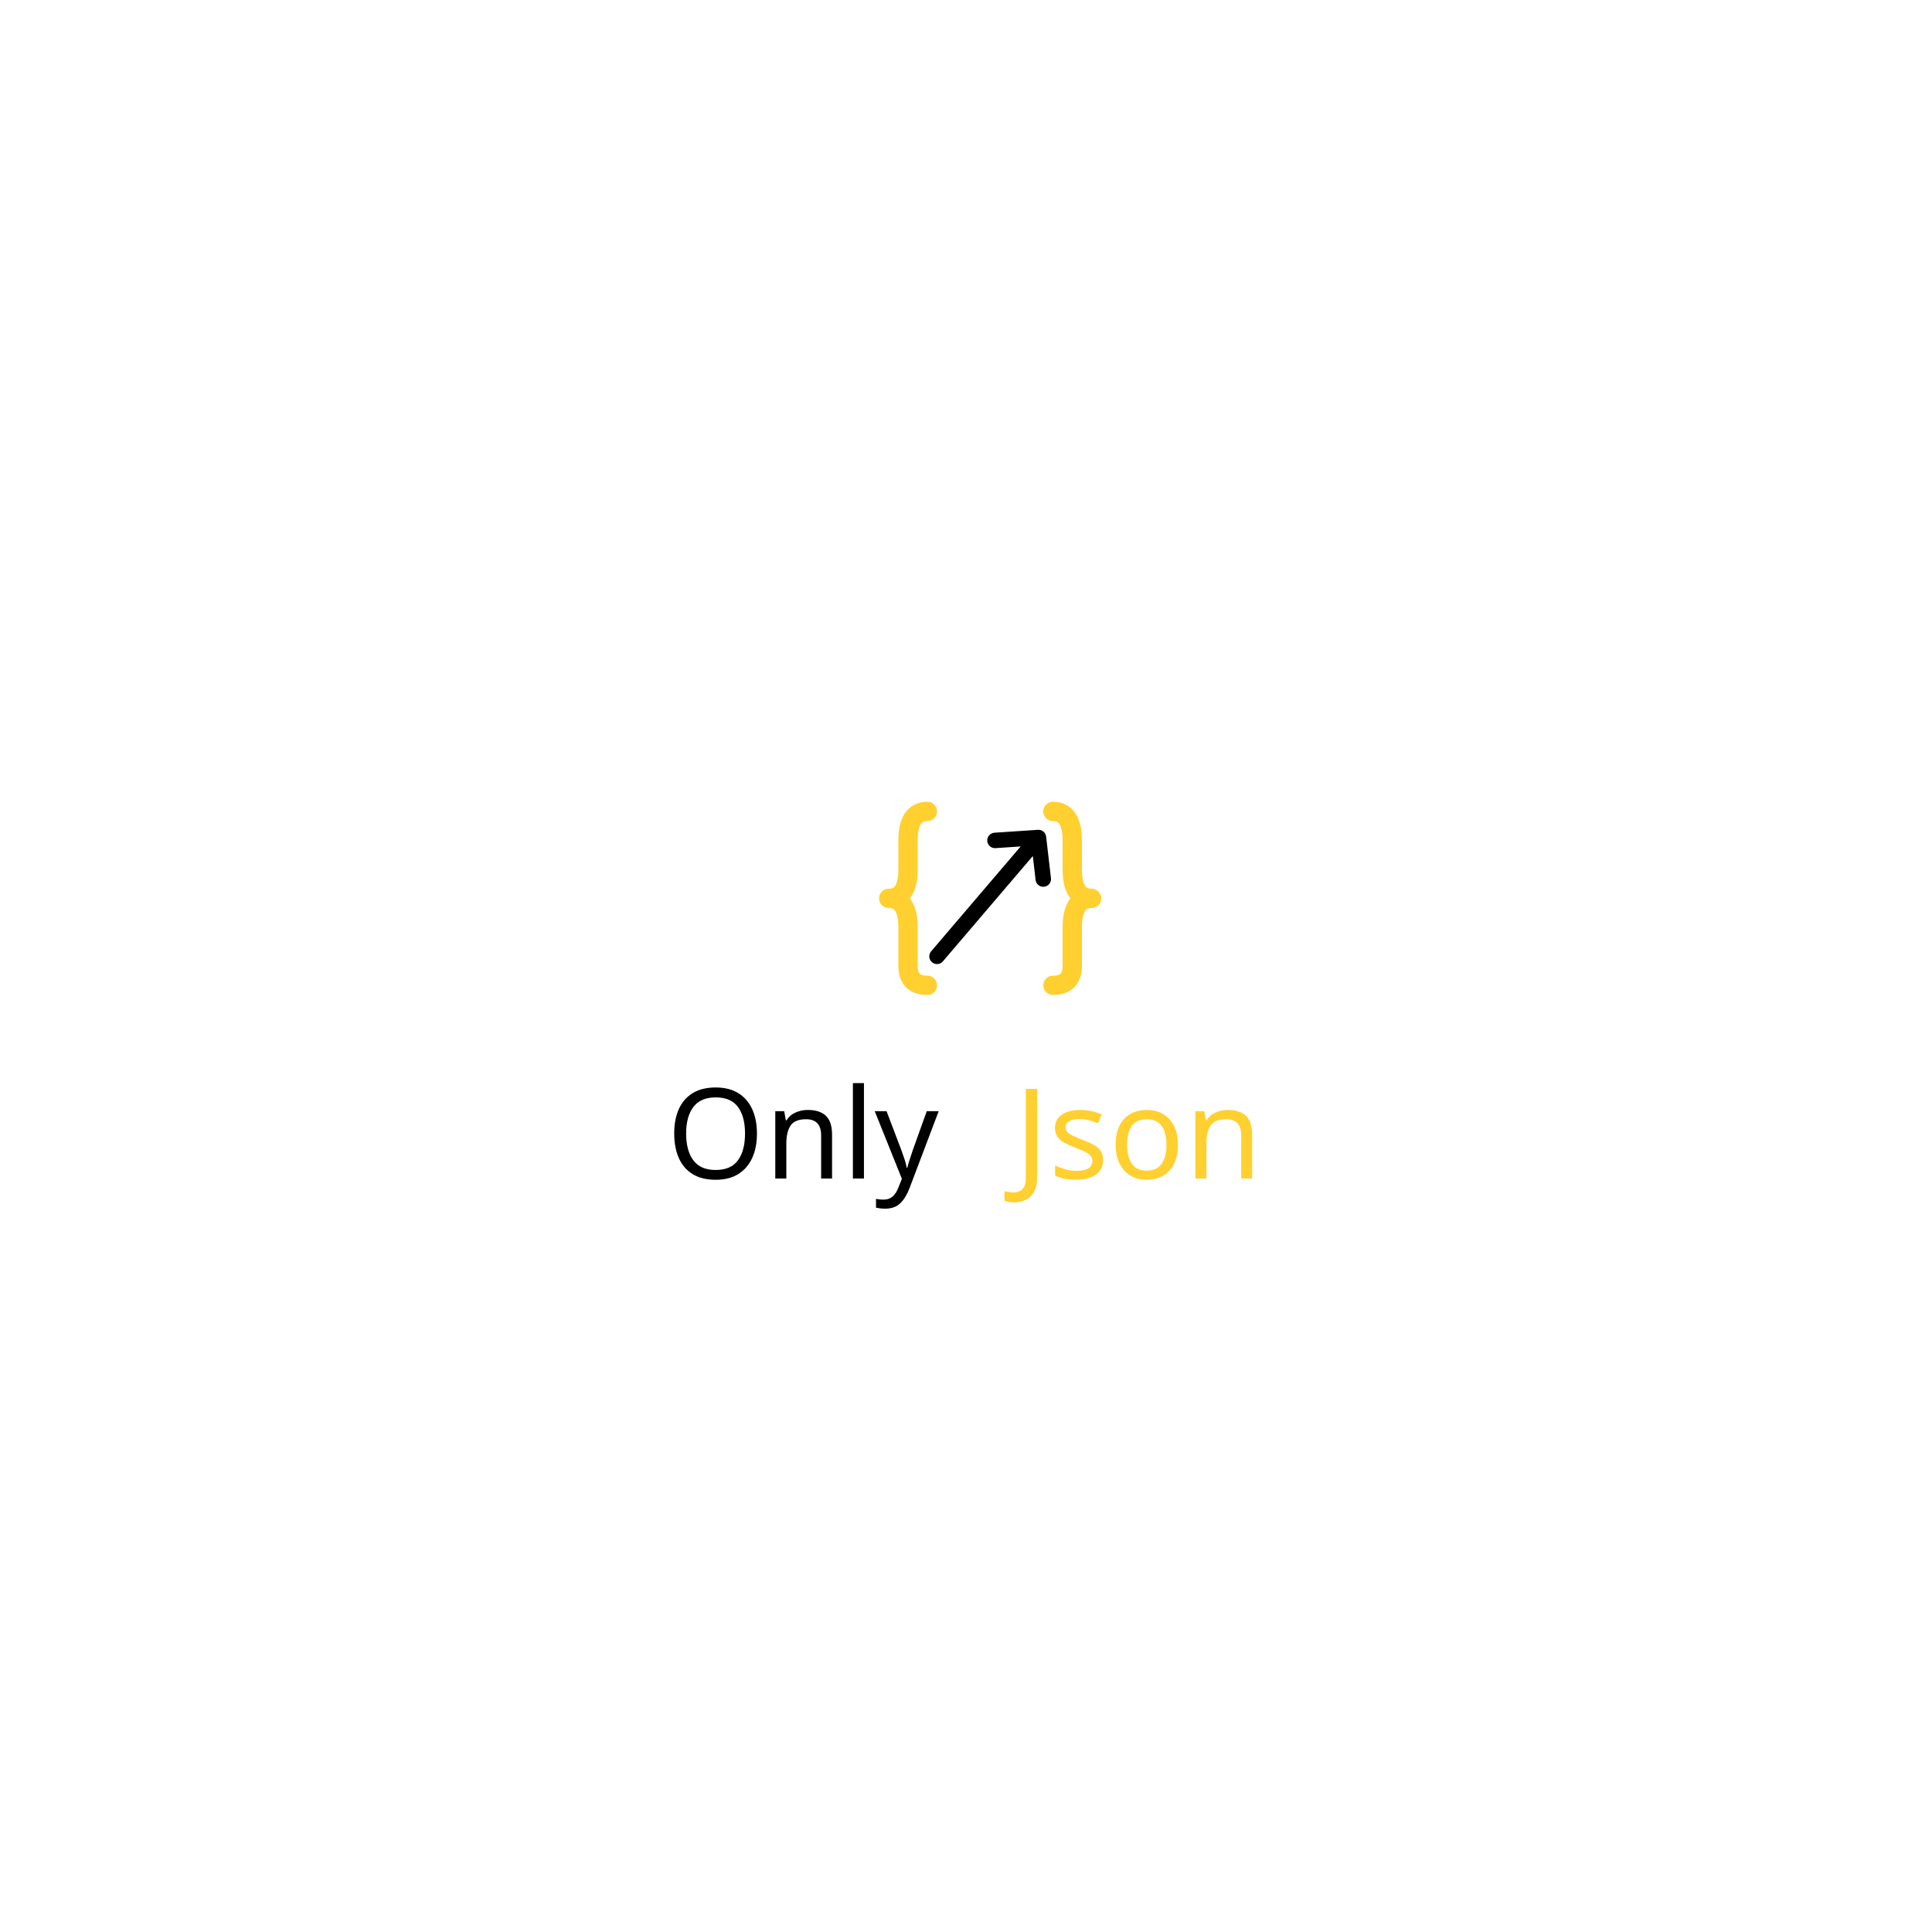
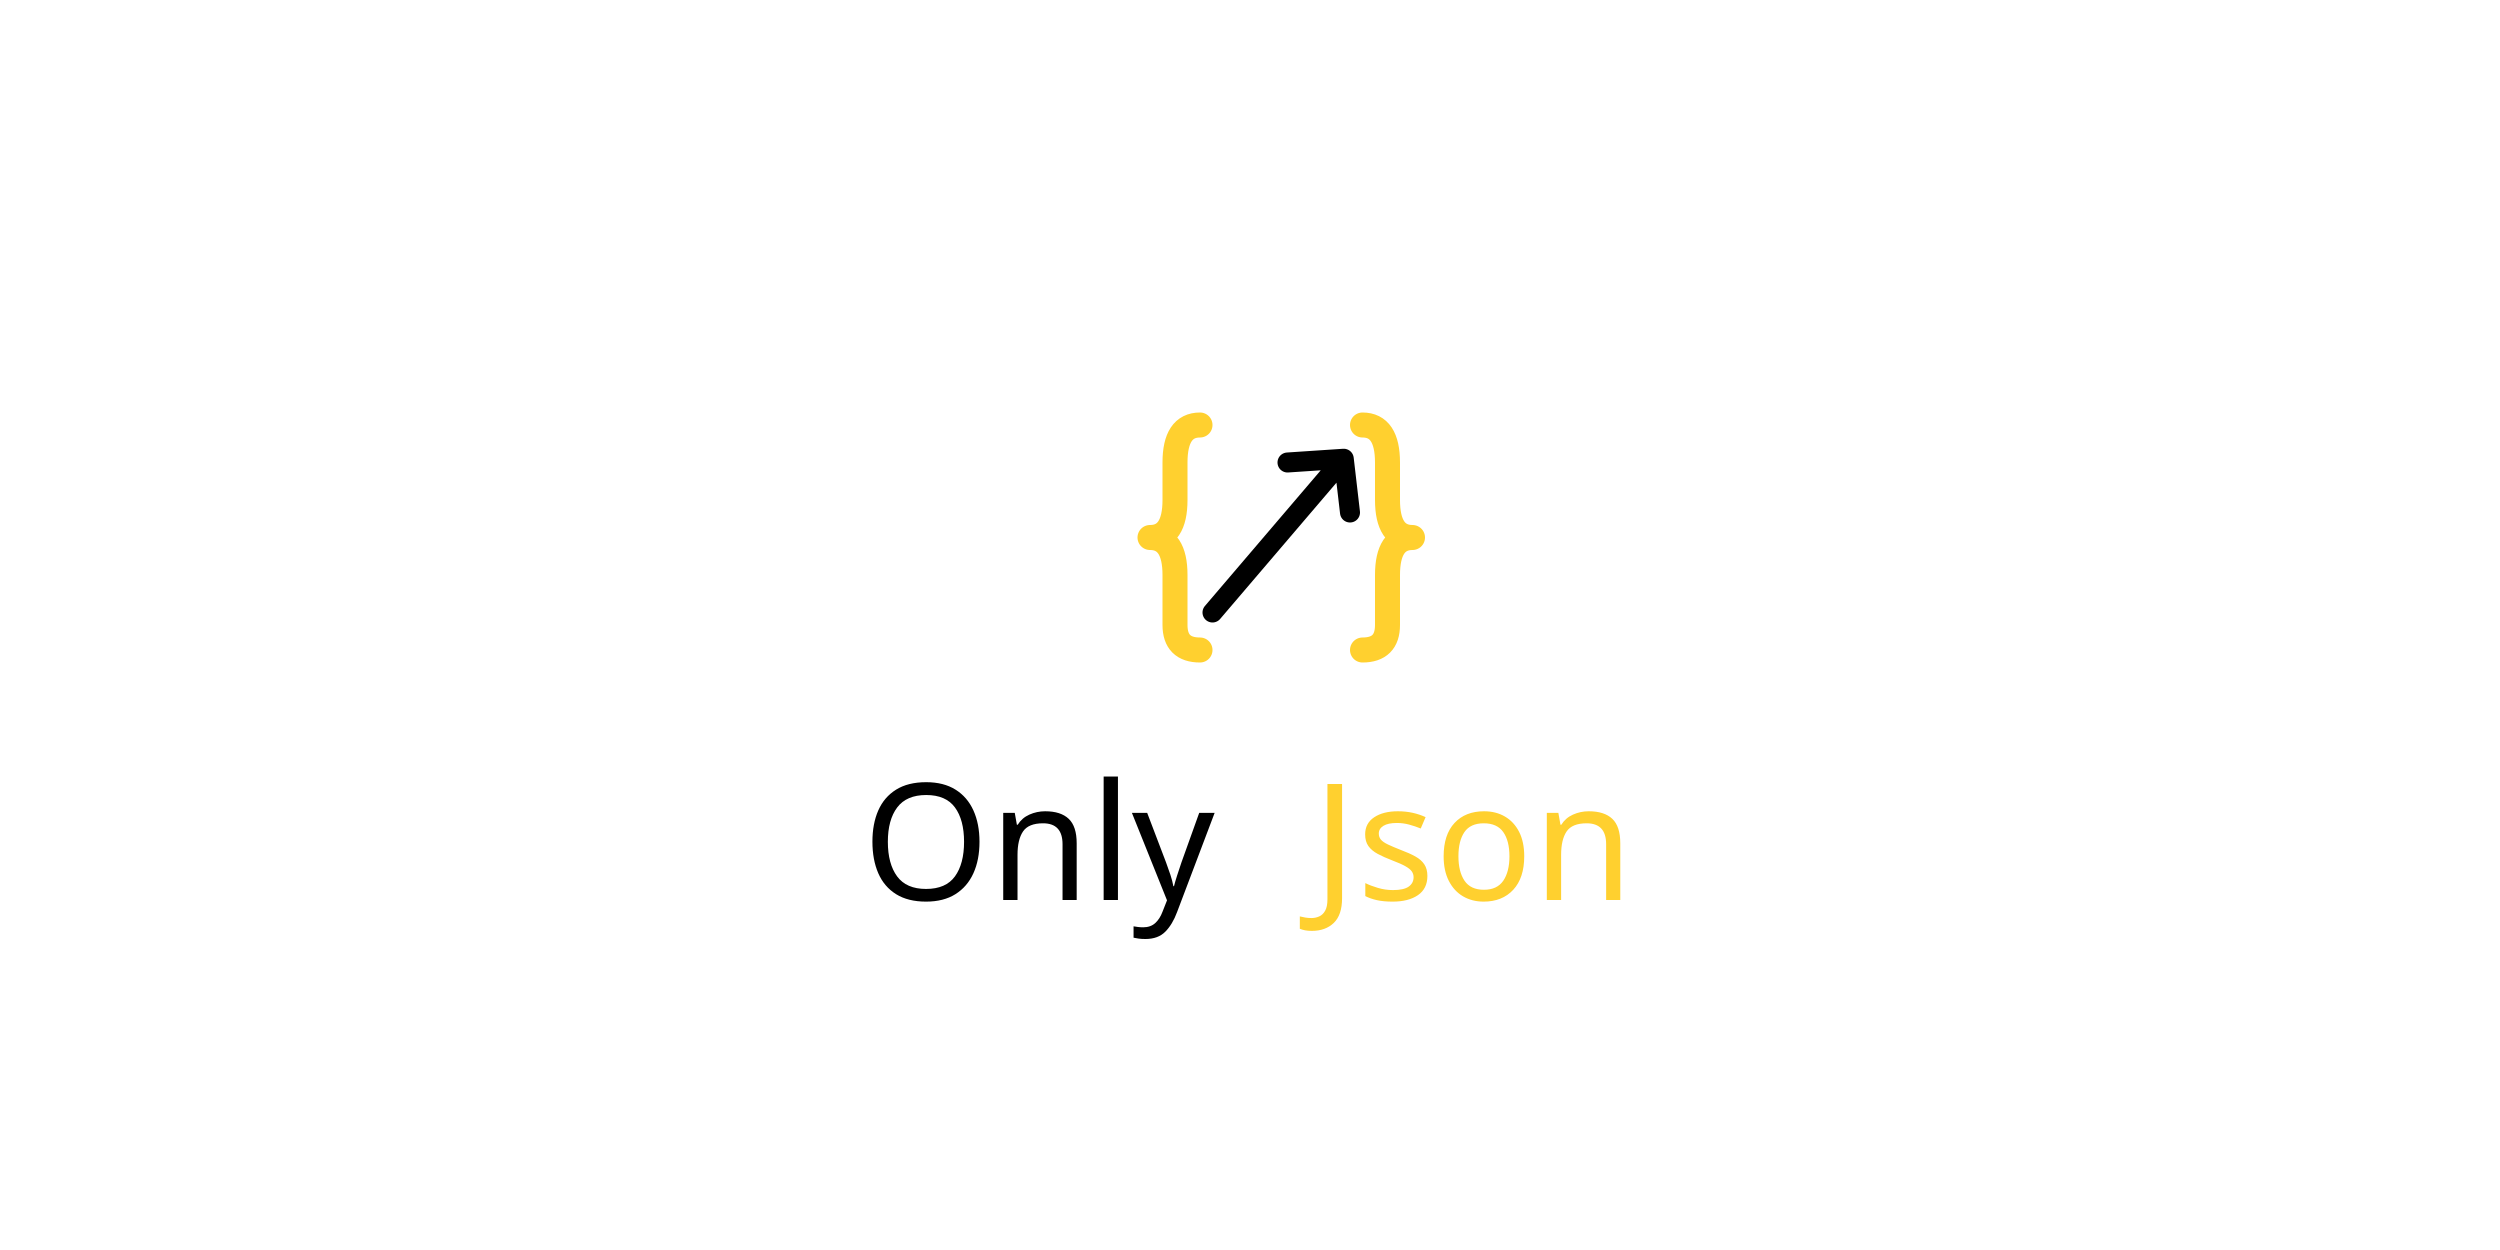
- <svg xmlns="http://www.w3.org/2000/svg" x="0" y="0" width="100%" height="100%" viewBox="-500 -500 2000 2000">
+ <svg xmlns="http://www.w3.org/2000/svg" x="0" y="0" width="100%" height="100%" viewBox="-500 0 2000 1000">
  <path d="M460 340 Q440 340 440 370 V400 Q440 430 420 430 Q440 430 440 460 V500 Q440 520 460 520" fill="none" stroke="#FFD02F" stroke-width="20" stroke-linecap="round" stroke-linejoin="round" />
  <path d="M590 340 Q610 340 610 370 V400 Q610 430 630 430 Q610 430 610 460 V500 Q610 520 590 520" fill="none" stroke="#FFD02F" stroke-width="20" stroke-linecap="round" stroke-linejoin="round" />
  <path d="M470 490 L575 367 M575 367 L530 370 M575 367 L580 410" fill="none" stroke="#000000" stroke-width="16" stroke-linecap="round" stroke-linejoin="round" />
  <text x="190" y="720" font-family="Maple Mono" font-size="130" fill="#000000">Only</text>
  <text x="550" y="720" font-family="Maple Mono" font-size="130" fill="#FFD02F">Json</text>
</svg>
